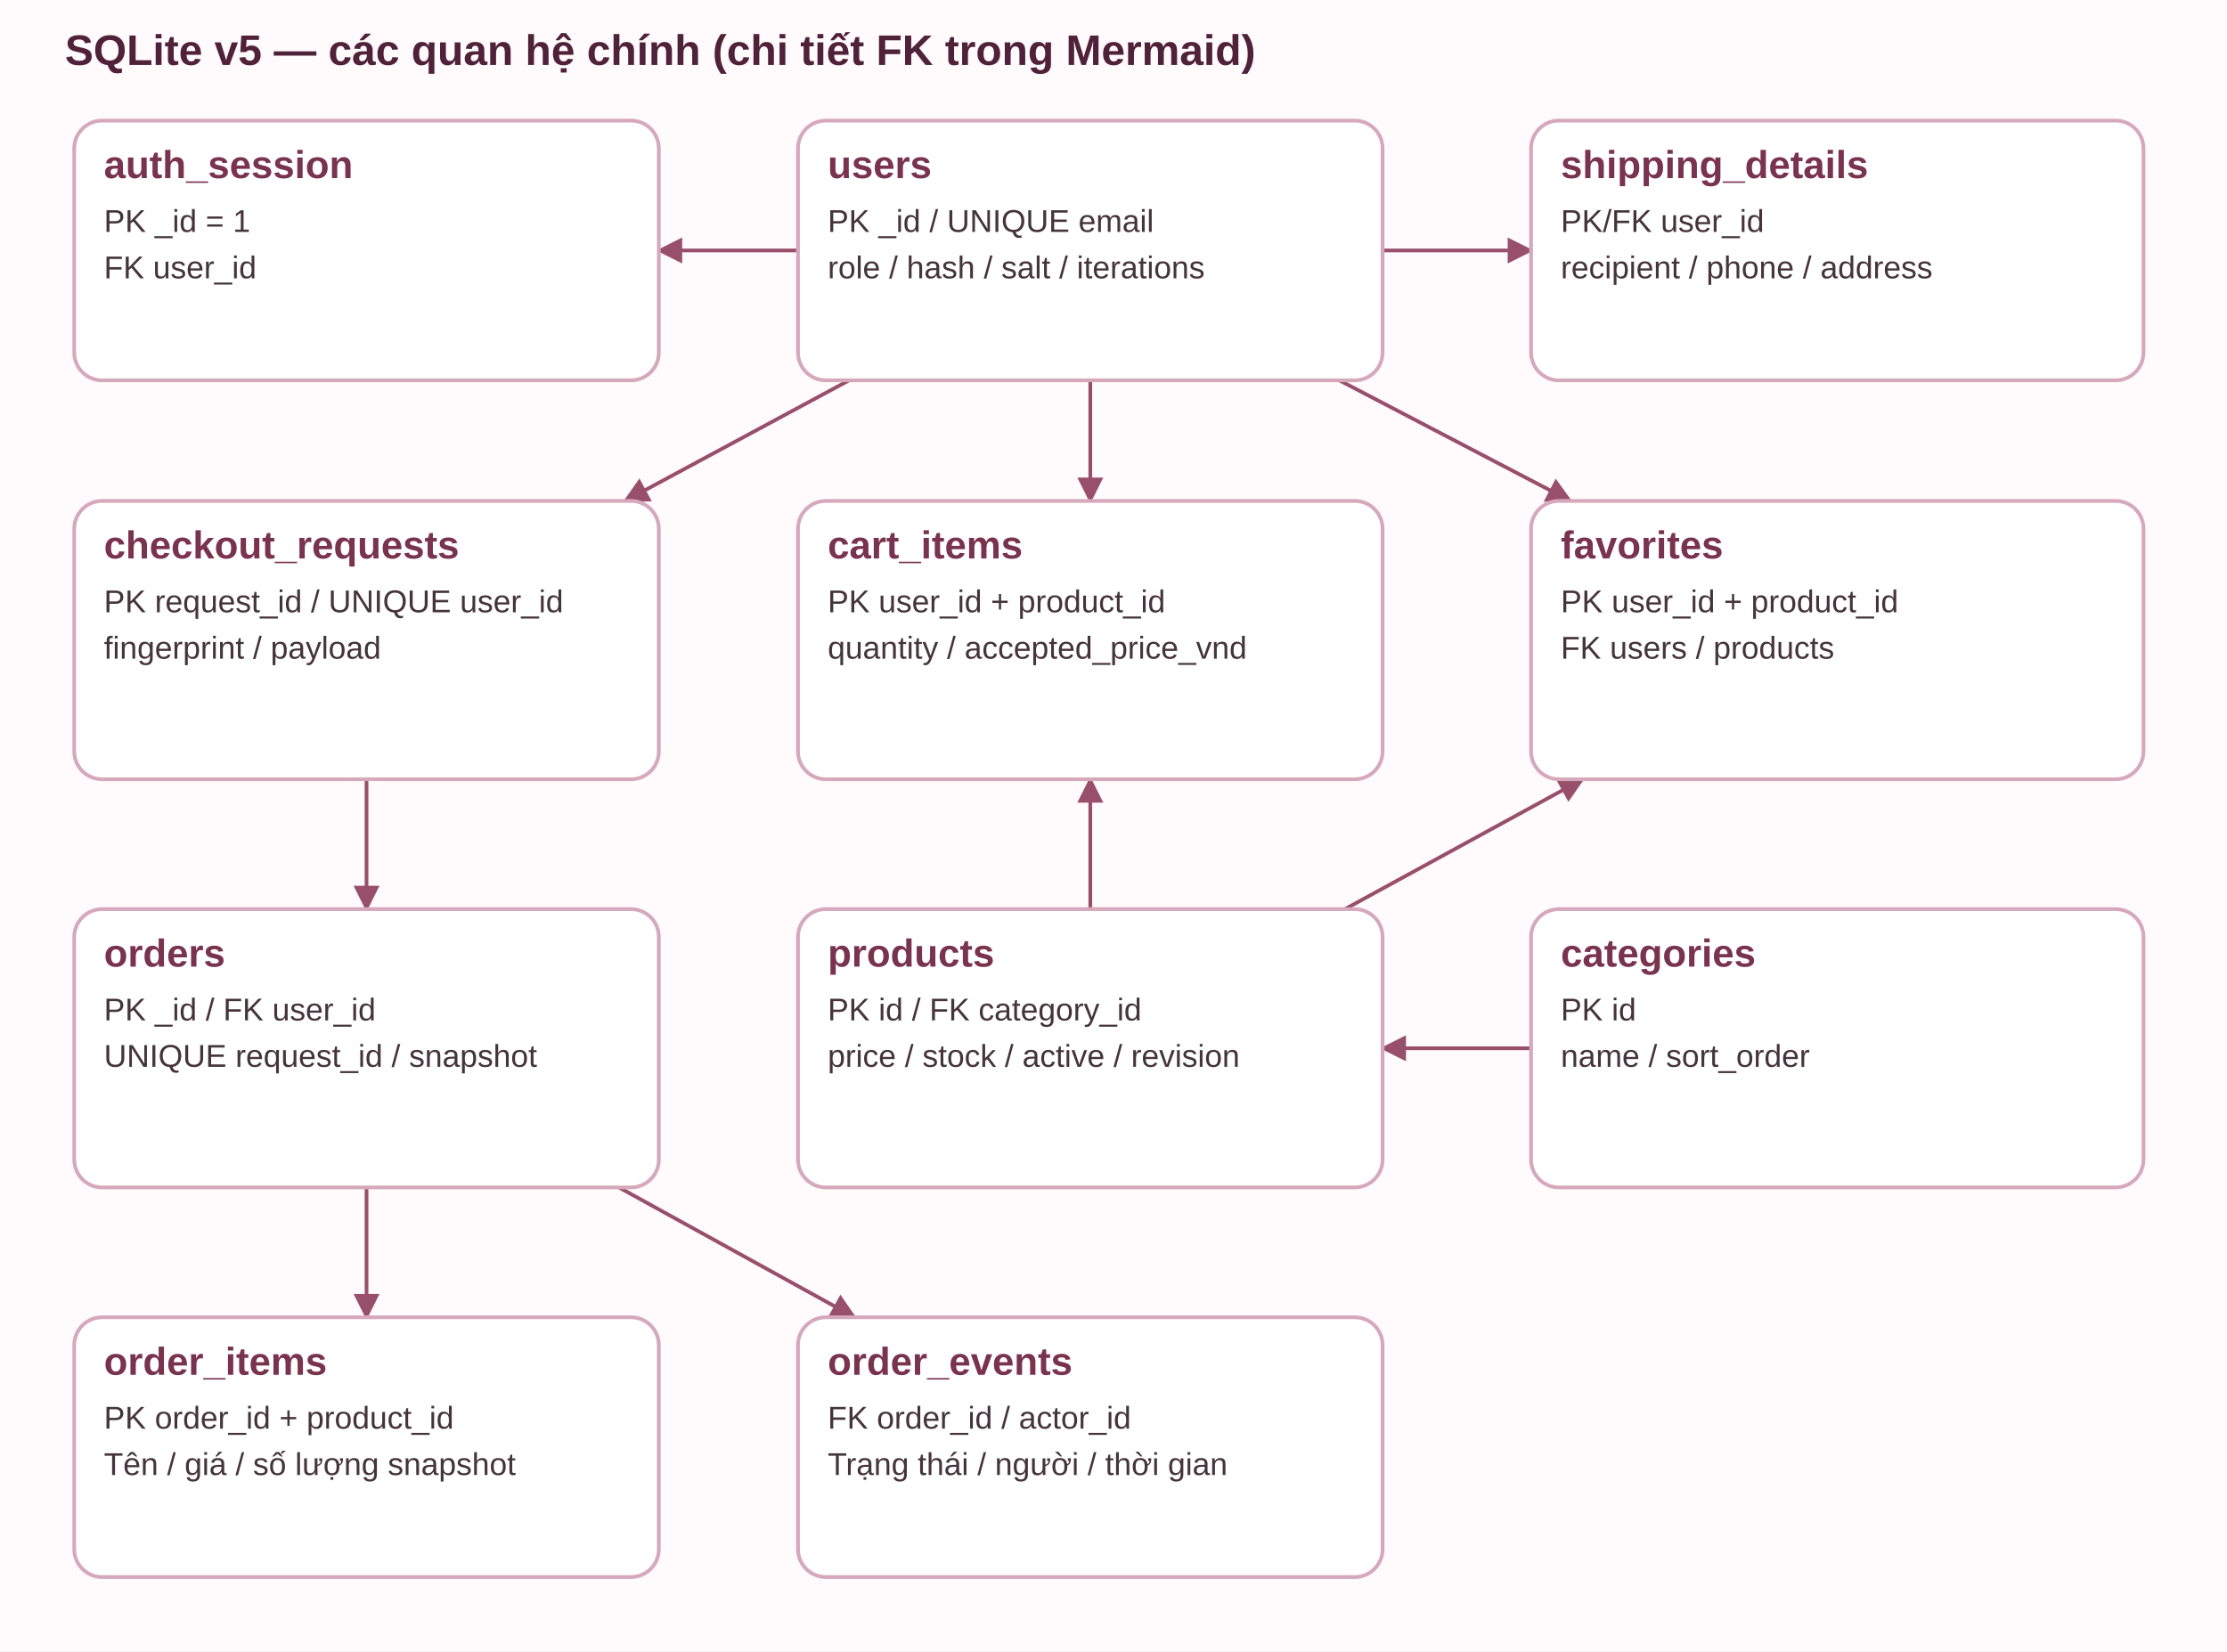
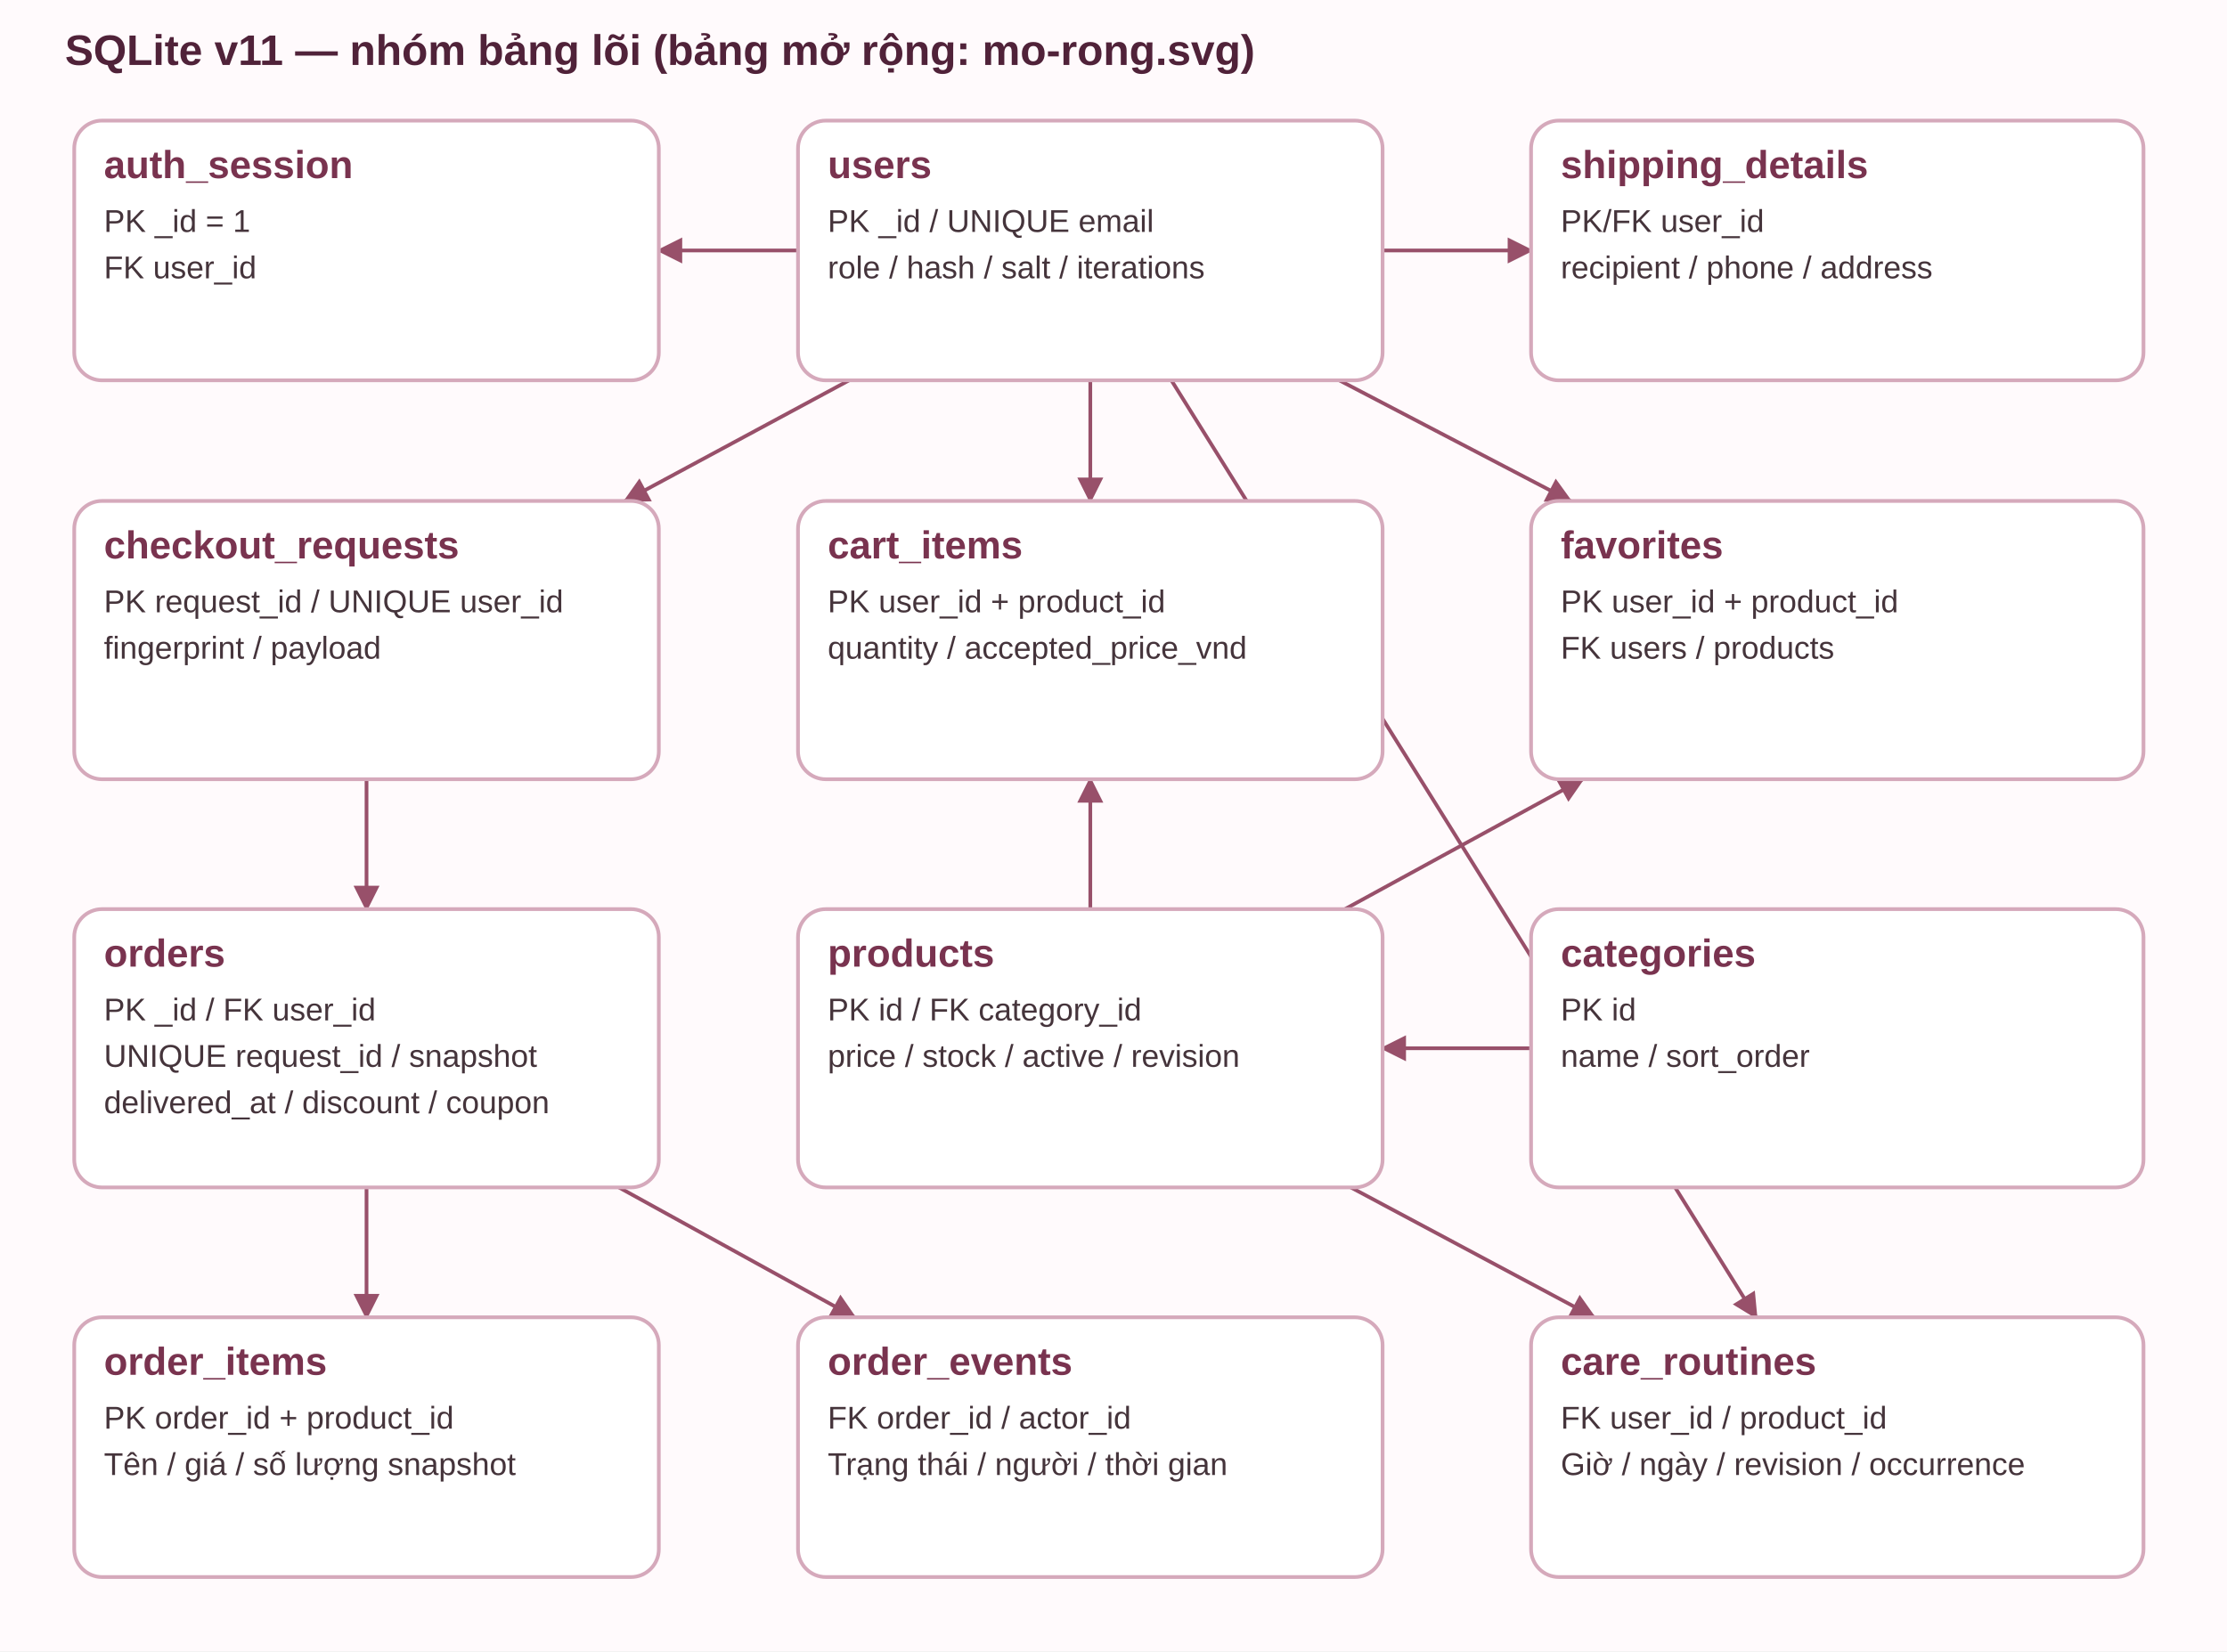
<svg xmlns="http://www.w3.org/2000/svg" width="1200" height="890" viewBox="0 0 1200 890" role="img" aria-labelledby="title">
  <defs>
    <marker id="arrow" viewBox="0 0 10 10" refX="9" refY="5" markerWidth="7" markerHeight="7" orient="auto-start-reverse">
      <path d="M0 0 L10 5 L0 10Z" fill="#98506a" />
    </marker>
  </defs>
  <rect width="1200" height="890" fill="#fffafc" />
-   <text x="35" y="35" font-family="Arial,sans-serif" font-size="23" font-weight="bold" fill="#502239">SQLite v5 — các quan hệ chính (chi tiết FK trong Mermaid)</text>
+   <text x="35" y="35" font-family="Arial,sans-serif" font-size="23" font-weight="bold" fill="#502239">SQLite v11 — nhóm bảng lõi (bảng mở rộng: mo-rong.svg)</text>
  <path d="M430.0 135.0 L355.0 135.0" stroke="#98506a" stroke-width="2" fill="none" marker-end="url(#arrow)" />
  <path d="M745.0 135.0 L825.0 135.0" stroke="#98506a" stroke-width="2" fill="none" marker-end="url(#arrow)" />
  <path d="M457.5 205.0 L336.8 270.0" stroke="#98506a" stroke-width="2" fill="none" marker-end="url(#arrow)" />
  <path d="M587.5 205.0 L587.5 270.0" stroke="#98506a" stroke-width="2" fill="none" marker-end="url(#arrow)" />
  <path d="M721.7 205.0 L846.2 270.0" stroke="#98506a" stroke-width="2" fill="none" marker-end="url(#arrow)" />
  <path d="M197.5 420.0 L197.5 490.0" stroke="#98506a" stroke-width="2" fill="none" marker-end="url(#arrow)" />
  <path d="M587.5 490.0 L587.5 420.0" stroke="#98506a" stroke-width="2" fill="none" marker-end="url(#arrow)" />
  <path d="M724.7 490.0 L852.8 420.0" stroke="#98506a" stroke-width="2" fill="none" marker-end="url(#arrow)" />
  <path d="M825.0 565.0 L745.0 565.0" stroke="#98506a" stroke-width="2" fill="none" marker-end="url(#arrow)" />
  <path d="M197.5 640.0 L197.5 710.0" stroke="#98506a" stroke-width="2" fill="none" marker-end="url(#arrow)" />
  <path d="M333.5 640.0 L460.5 710.0" stroke="#98506a" stroke-width="2" fill="none" marker-end="url(#arrow)" />
+   <path d="M727.9 640.0 L859.0 710.0" stroke="#98506a" stroke-width="2" fill="none" marker-end="url(#arrow)" />
+   <path d="M631.2 205.0 L946.3 710.0" stroke="#98506a" stroke-width="2" fill="none" marker-end="url(#arrow)" />
  <rect x="430" y="65" width="315" height="140" rx="15" fill="#fff" stroke="#d5a9bb" stroke-width="2" />
  <text x="446" y="96" font-family="Arial,sans-serif" font-size="21" font-weight="bold" fill="#79334f">users</text>
  <text x="446" y="125" font-family="Arial,sans-serif" font-size="17" fill="#45343b">PK _id / UNIQUE email</text>
  <text x="446" y="150" font-family="Arial,sans-serif" font-size="17" fill="#45343b">role / hash / salt / iterations</text>
  <rect x="40" y="65" width="315" height="140" rx="15" fill="#fff" stroke="#d5a9bb" stroke-width="2" />
  <text x="56" y="96" font-family="Arial,sans-serif" font-size="21" font-weight="bold" fill="#79334f">auth_session</text>
  <text x="56" y="125" font-family="Arial,sans-serif" font-size="17" fill="#45343b">PK _id = 1</text>
  <text x="56" y="150" font-family="Arial,sans-serif" font-size="17" fill="#45343b">FK user_id</text>
  <rect x="825" y="65" width="330" height="140" rx="15" fill="#fff" stroke="#d5a9bb" stroke-width="2" />
  <text x="841" y="96" font-family="Arial,sans-serif" font-size="21" font-weight="bold" fill="#79334f">shipping_details</text>
  <text x="841" y="125" font-family="Arial,sans-serif" font-size="17" fill="#45343b">PK/FK user_id</text>
  <text x="841" y="150" font-family="Arial,sans-serif" font-size="17" fill="#45343b">recipient / phone / address</text>
  <rect x="40" y="270" width="315" height="150" rx="15" fill="#fff" stroke="#d5a9bb" stroke-width="2" />
  <text x="56" y="301" font-family="Arial,sans-serif" font-size="21" font-weight="bold" fill="#79334f">checkout_requests</text>
  <text x="56" y="330" font-family="Arial,sans-serif" font-size="17" fill="#45343b">PK request_id / UNIQUE user_id</text>
  <text x="56" y="355" font-family="Arial,sans-serif" font-size="17" fill="#45343b">fingerprint / payload</text>
  <rect x="430" y="270" width="315" height="150" rx="15" fill="#fff" stroke="#d5a9bb" stroke-width="2" />
  <text x="446" y="301" font-family="Arial,sans-serif" font-size="21" font-weight="bold" fill="#79334f">cart_items</text>
  <text x="446" y="330" font-family="Arial,sans-serif" font-size="17" fill="#45343b">PK user_id + product_id</text>
  <text x="446" y="355" font-family="Arial,sans-serif" font-size="17" fill="#45343b">quantity / accepted_price_vnd</text>
  <rect x="825" y="270" width="330" height="150" rx="15" fill="#fff" stroke="#d5a9bb" stroke-width="2" />
  <text x="841" y="301" font-family="Arial,sans-serif" font-size="21" font-weight="bold" fill="#79334f">favorites</text>
  <text x="841" y="330" font-family="Arial,sans-serif" font-size="17" fill="#45343b">PK user_id + product_id</text>
  <text x="841" y="355" font-family="Arial,sans-serif" font-size="17" fill="#45343b">FK users / products</text>
  <rect x="40" y="490" width="315" height="150" rx="15" fill="#fff" stroke="#d5a9bb" stroke-width="2" />
  <text x="56" y="521" font-family="Arial,sans-serif" font-size="21" font-weight="bold" fill="#79334f">orders</text>
  <text x="56" y="550" font-family="Arial,sans-serif" font-size="17" fill="#45343b">PK _id / FK user_id</text>
  <text x="56" y="575" font-family="Arial,sans-serif" font-size="17" fill="#45343b">UNIQUE request_id / snapshot</text>
+   <text x="56" y="600" font-family="Arial,sans-serif" font-size="17" fill="#45343b">delivered_at / discount / coupon</text>
  <rect x="430" y="490" width="315" height="150" rx="15" fill="#fff" stroke="#d5a9bb" stroke-width="2" />
  <text x="446" y="521" font-family="Arial,sans-serif" font-size="21" font-weight="bold" fill="#79334f">products</text>
  <text x="446" y="550" font-family="Arial,sans-serif" font-size="17" fill="#45343b">PK id / FK category_id</text>
  <text x="446" y="575" font-family="Arial,sans-serif" font-size="17" fill="#45343b">price / stock / active / revision</text>
  <rect x="825" y="490" width="330" height="150" rx="15" fill="#fff" stroke="#d5a9bb" stroke-width="2" />
  <text x="841" y="521" font-family="Arial,sans-serif" font-size="21" font-weight="bold" fill="#79334f">categories</text>
  <text x="841" y="550" font-family="Arial,sans-serif" font-size="17" fill="#45343b">PK id</text>
  <text x="841" y="575" font-family="Arial,sans-serif" font-size="17" fill="#45343b">name / sort_order</text>
  <rect x="40" y="710" width="315" height="140" rx="15" fill="#fff" stroke="#d5a9bb" stroke-width="2" />
  <text x="56" y="741" font-family="Arial,sans-serif" font-size="21" font-weight="bold" fill="#79334f">order_items</text>
  <text x="56" y="770" font-family="Arial,sans-serif" font-size="17" fill="#45343b">PK order_id + product_id</text>
  <text x="56" y="795" font-family="Arial,sans-serif" font-size="17" fill="#45343b">Tên / giá / số lượng snapshot</text>
+   <rect x="825" y="710" width="330" height="140" rx="15" fill="#fff" stroke="#d5a9bb" stroke-width="2" />
+   <text x="841" y="741" font-family="Arial,sans-serif" font-size="21" font-weight="bold" fill="#79334f">care_routines</text>
+   <text x="841" y="770" font-family="Arial,sans-serif" font-size="17" fill="#45343b">FK user_id / product_id</text>
+   <text x="841" y="795" font-family="Arial,sans-serif" font-size="17" fill="#45343b">Giờ / ngày / revision / occurrence</text>
  <rect x="430" y="710" width="315" height="140" rx="15" fill="#fff" stroke="#d5a9bb" stroke-width="2" />
  <text x="446" y="741" font-family="Arial,sans-serif" font-size="21" font-weight="bold" fill="#79334f">order_events</text>
  <text x="446" y="770" font-family="Arial,sans-serif" font-size="17" fill="#45343b">FK order_id / actor_id</text>
  <text x="446" y="795" font-family="Arial,sans-serif" font-size="17" fill="#45343b">Trạng thái / người / thời gian</text>
</svg>
